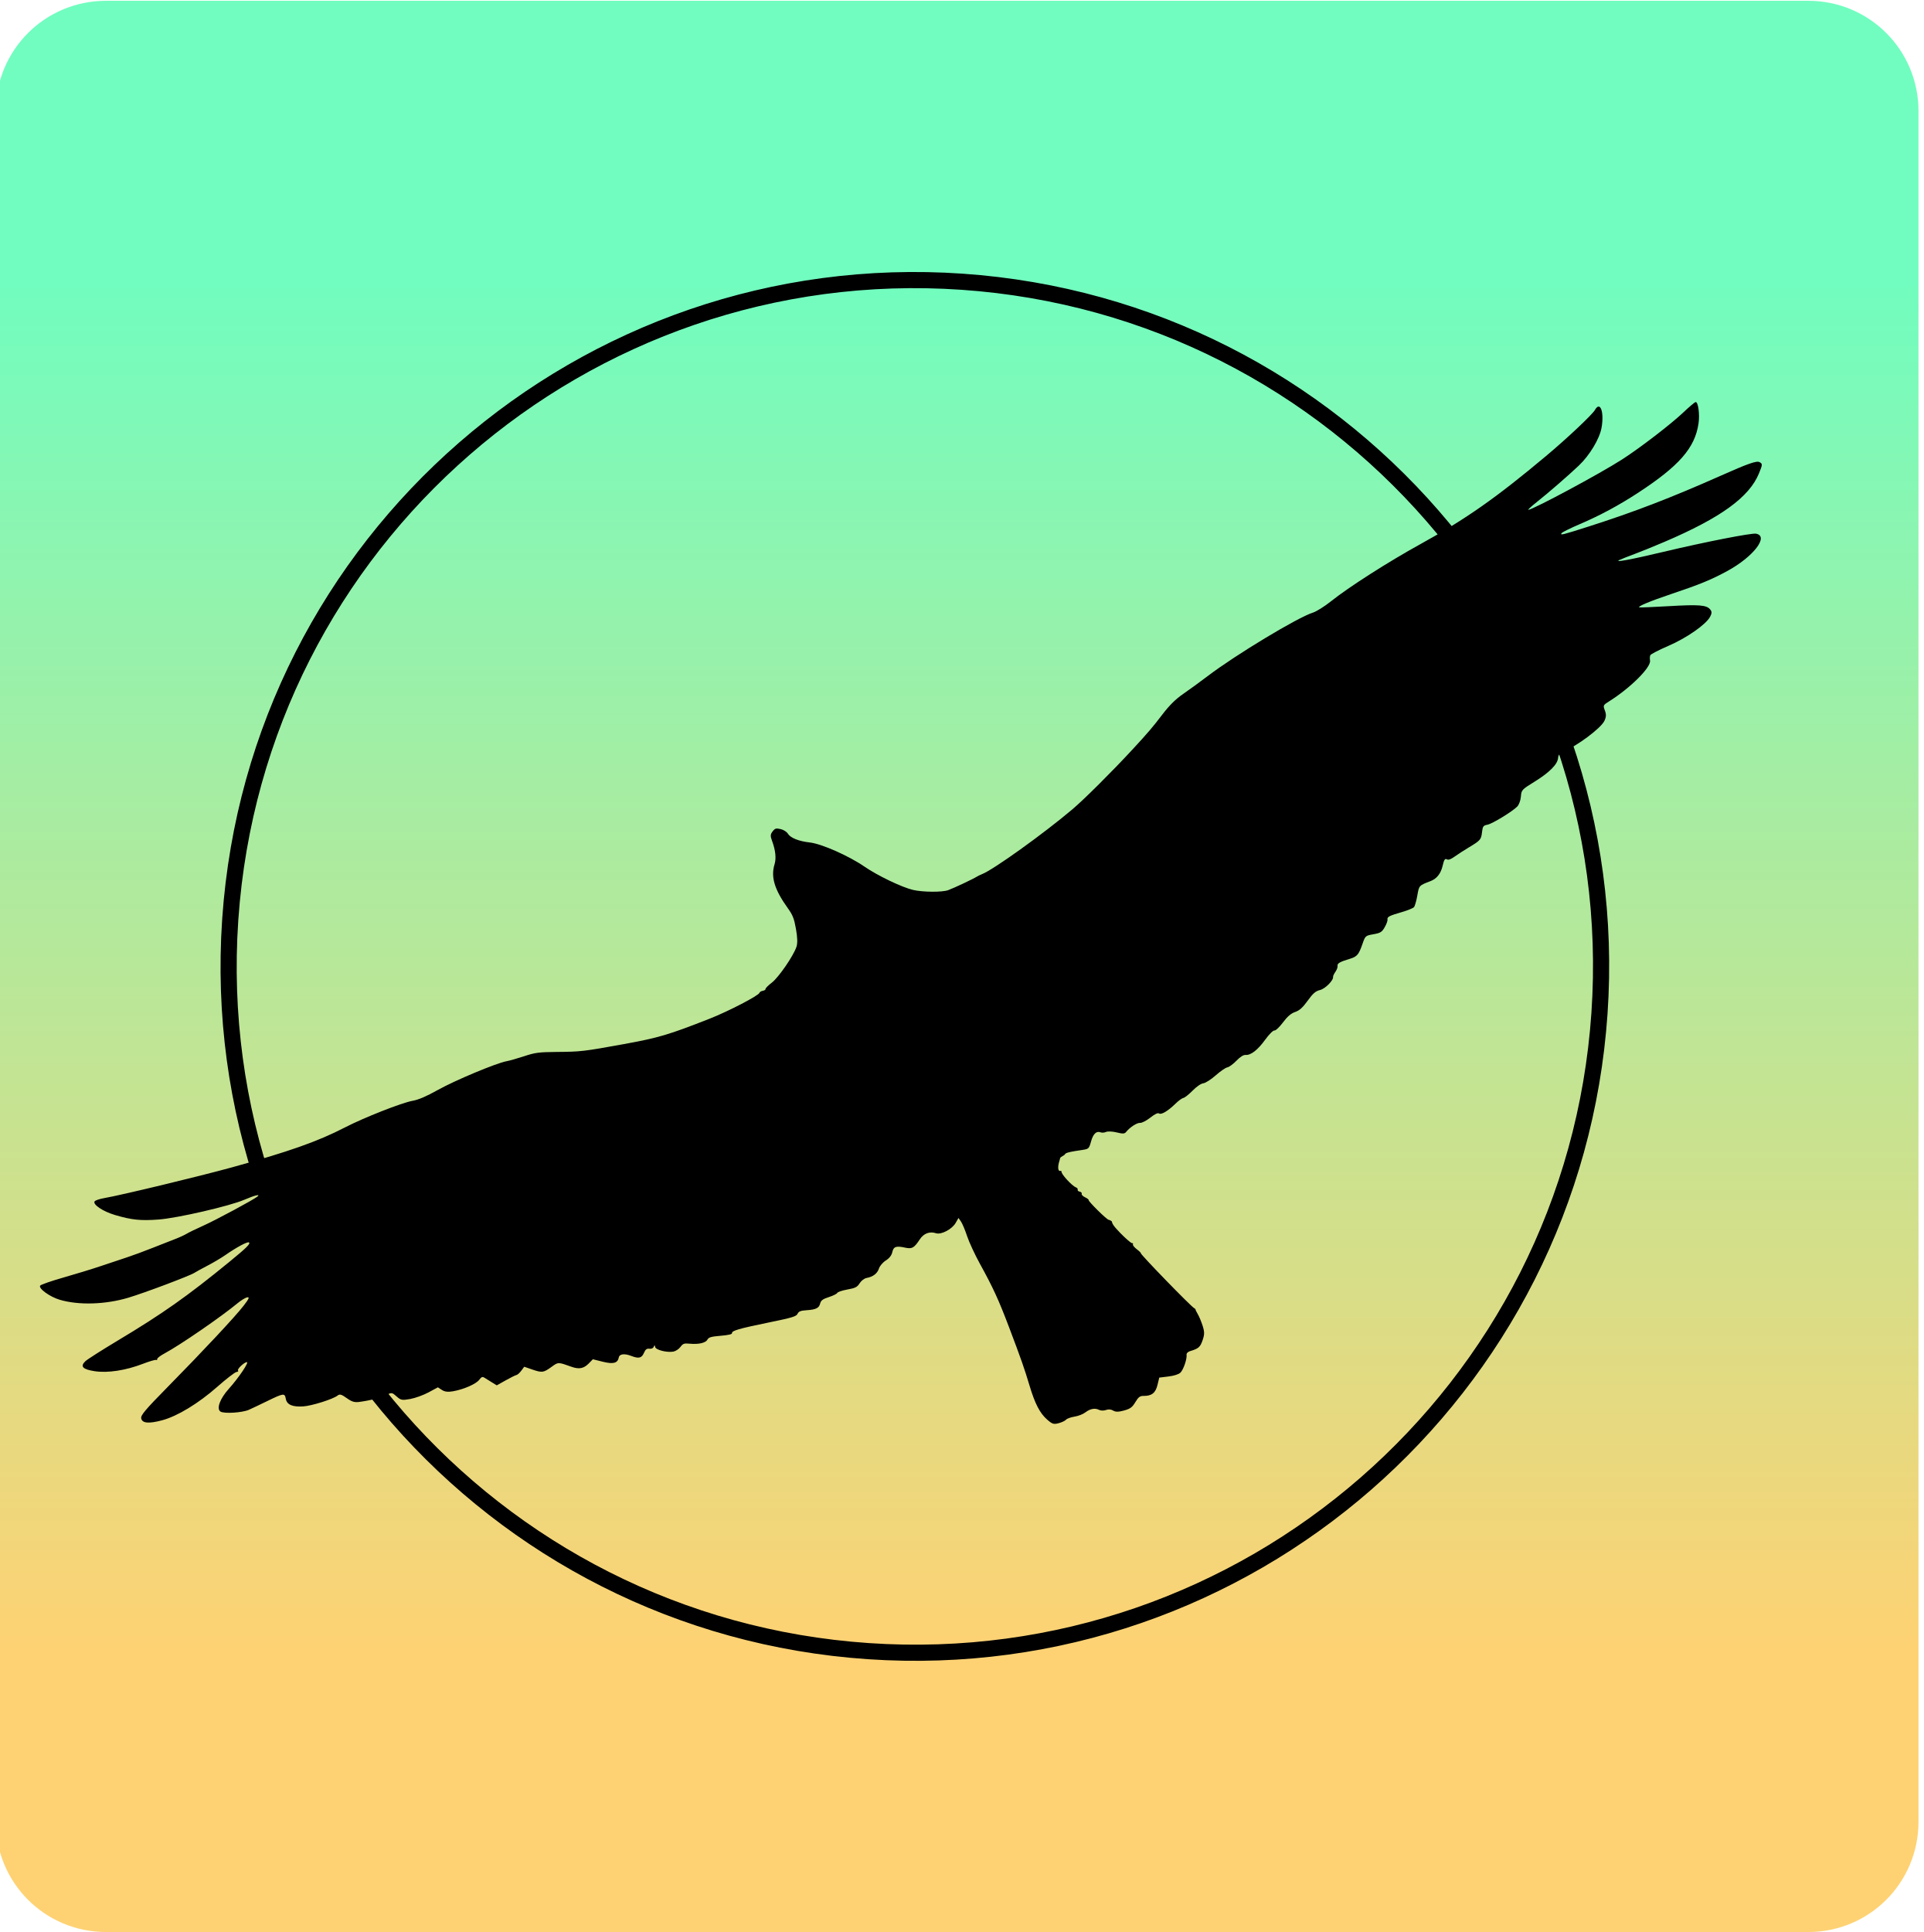
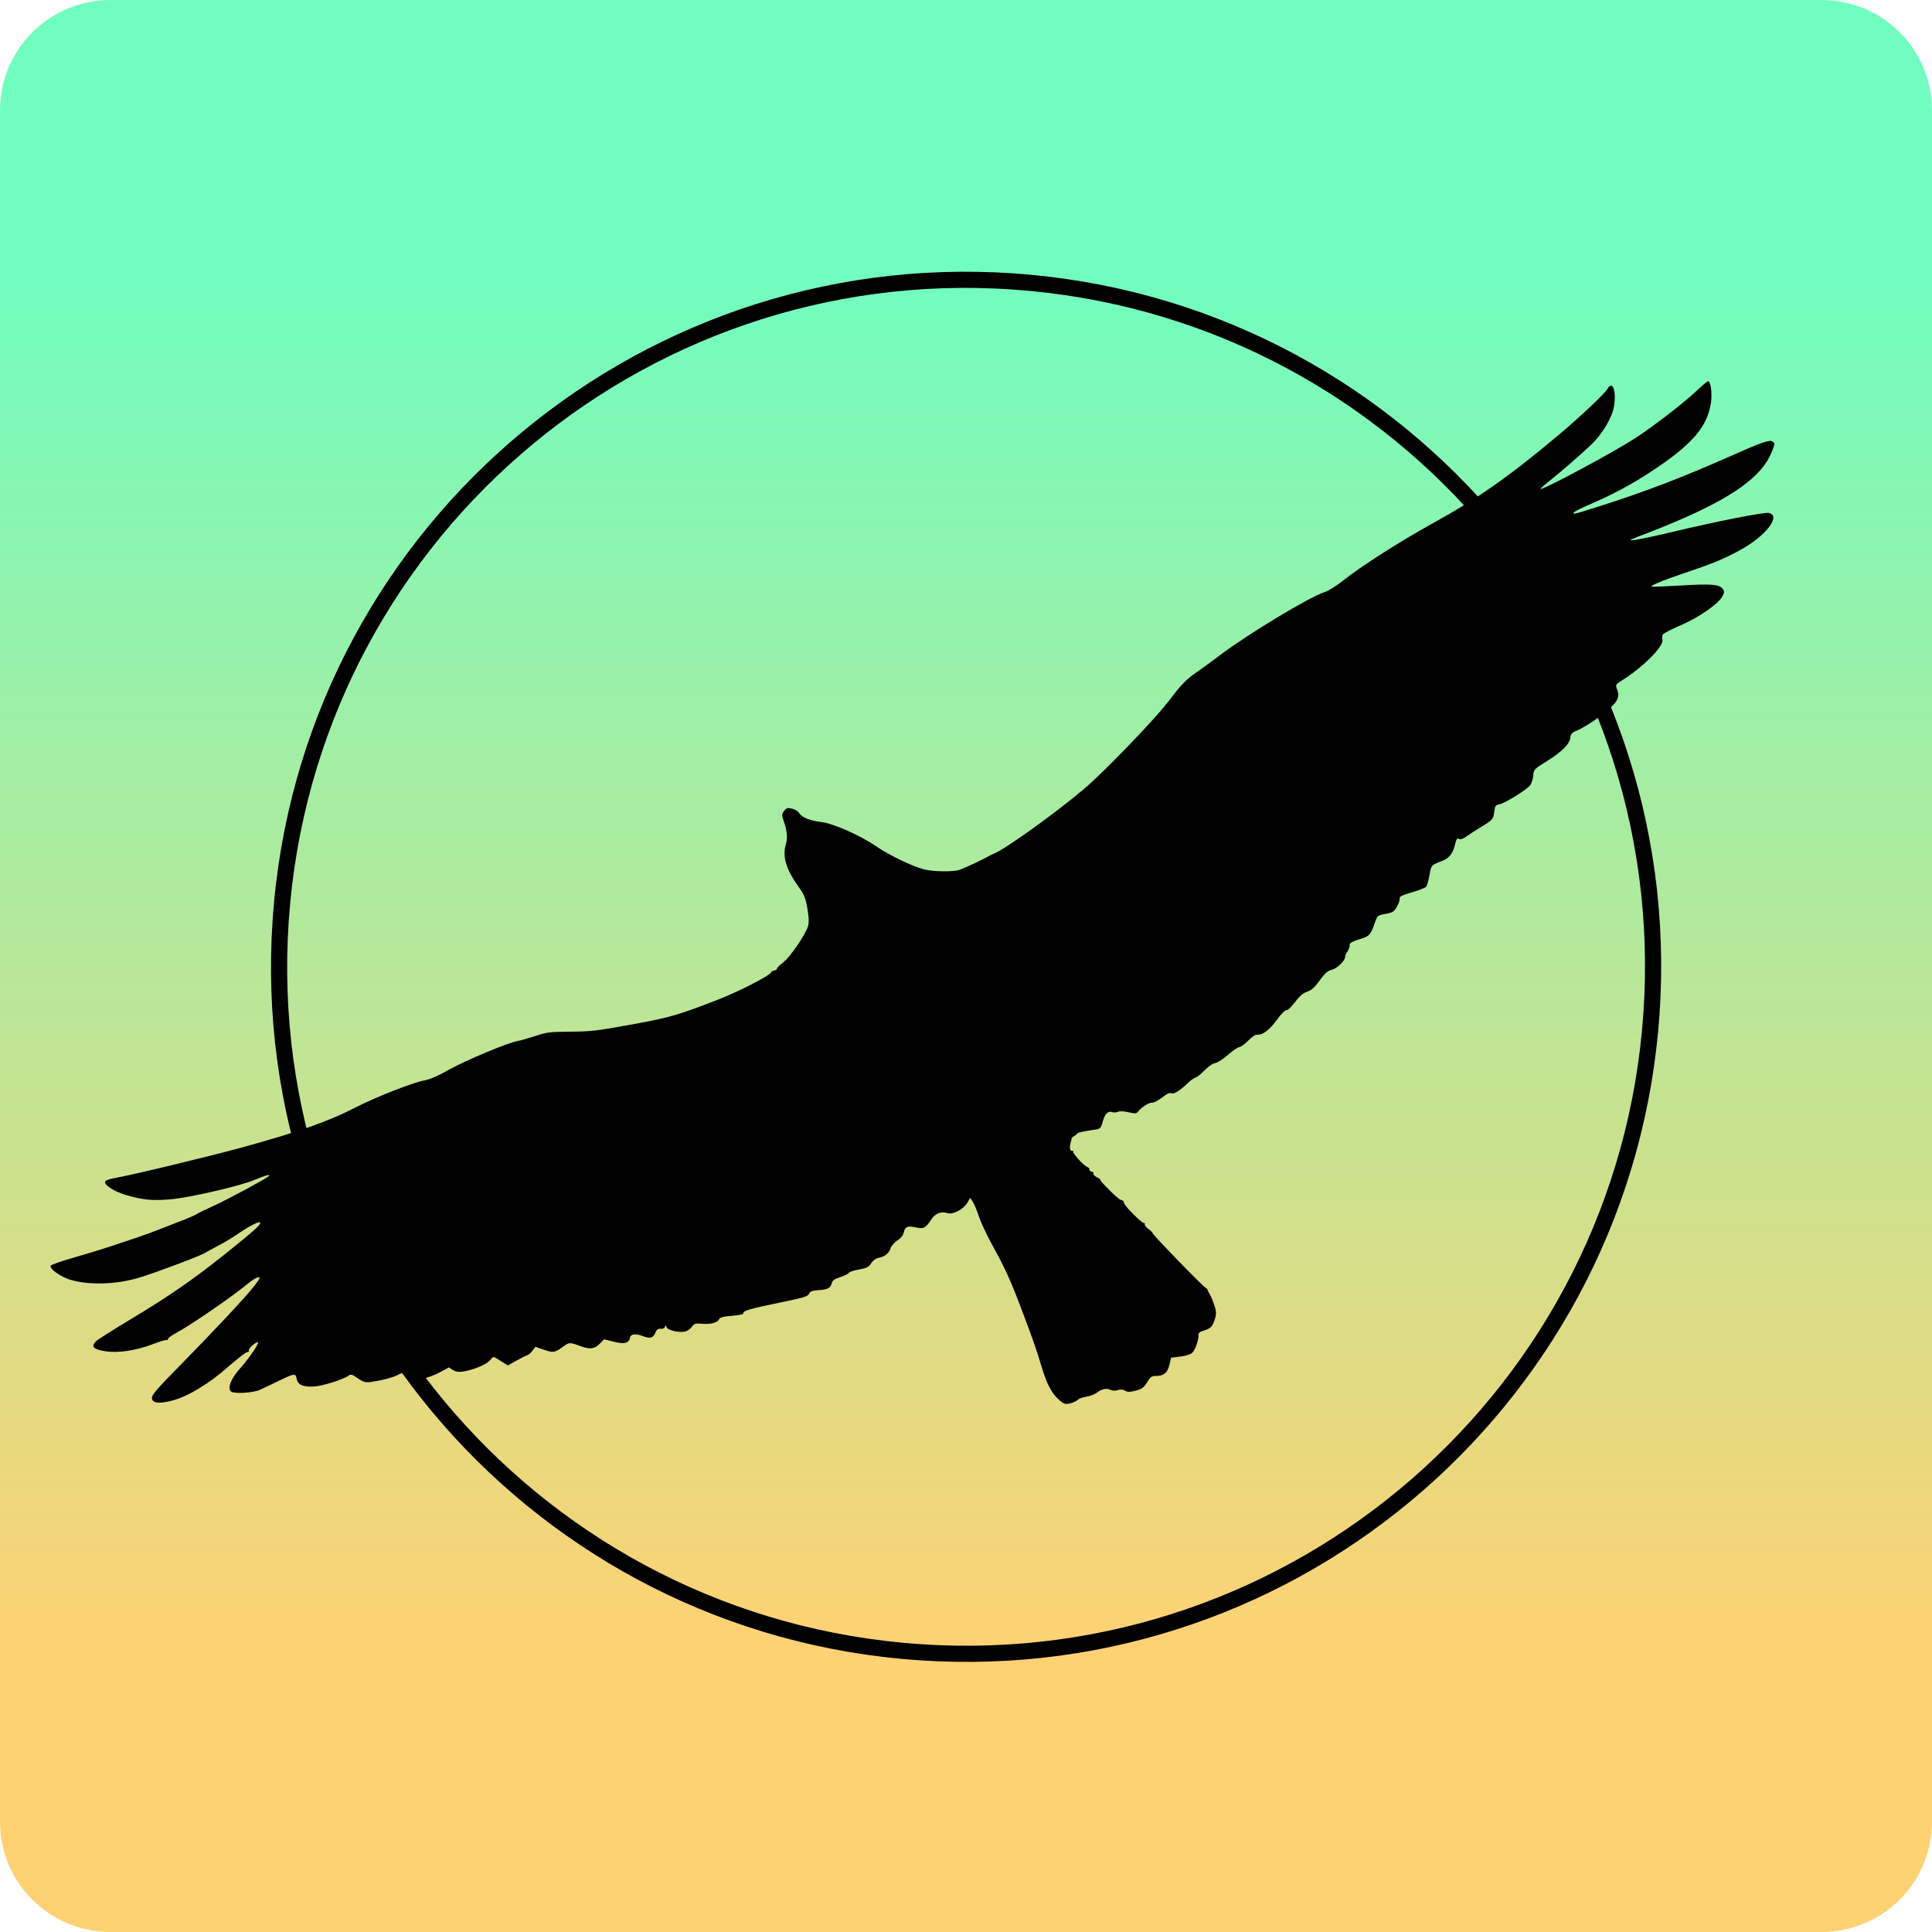
- <svg xmlns="http://www.w3.org/2000/svg" xmlns:xlink="http://www.w3.org/1999/xlink" width="1191.138" zoomAndPan="magnify" viewBox="0 0 884.659 899.573" height="1196.353" preserveAspectRatio="xMidYMid" version="1.2" id="svg287" xml:space="preserve">
+ <svg xmlns="http://www.w3.org/2000/svg" xmlns:xlink="http://www.w3.org/1999/xlink" width="1200" zoomAndPan="magnify" viewBox="0 0 1200 1200" height="1200" preserveAspectRatio="xMidYMid" version="1.2" id="svg287" xml:space="preserve">
  <defs id="defs259">
-     <linearGradient xlink:href="#linearGradient289" id="linearGradient290" x1="465.614" y1="134.989" x2="465.614" y2="788.232" gradientUnits="userSpaceOnUse" gradientTransform="matrix(4.318703,0,0,0.9751405,-26.91448,0.2881701)" />
+     <linearGradient xlink:href="#linearGradient289" id="linearGradient290" x1="465.614" y1="134.989" x2="465.614" y2="788.232" gradientUnits="userSpaceOnUse" gradientTransform="matrix(5.780654,0,0,1.302491,-19.28956,-0.6429936)" />
    <linearGradient id="linearGradient289">
      <stop style="stop-color:#71fdbf;stop-opacity:1;" offset="0" id="stop289" />
      <stop style="stop-color:#fed273;stop-opacity:1;" offset="1" id="stop290" />
    </linearGradient>
-     <linearGradient xlink:href="#linearGradient289" id="linearGradient260" gradientUnits="userSpaceOnUse" gradientTransform="matrix(0.9830893,0,0,0.9760122,-38.89277,-0.1138385)" x1="465.614" y1="134.989" x2="465.614" y2="788.232" />
-     <linearGradient xlink:href="#linearGradient289" id="linearGradient4" gradientUnits="userSpaceOnUse" gradientTransform="matrix(0.9706158,0,0,0.9760186,-10.69895,-0.1168316)" x1="465.614" y1="134.989" x2="465.614" y2="788.232" />
+     <linearGradient xlink:href="#linearGradient289" id="linearGradient260" gradientUnits="userSpaceOnUse" gradientTransform="matrix(1.306771,0,0,1.306384,-10.32922,-2.535096)" x1="465.614" y1="134.989" x2="465.614" y2="788.232" />
+     <linearGradient xlink:href="#linearGradient289" id="linearGradient4" gradientUnits="userSpaceOnUse" gradientTransform="matrix(1.300842,0,0,1.302481,-4.340758,-0.6429893)" x1="465.614" y1="134.989" x2="465.614" y2="788.232" />
  </defs>
-   <g id="editable-text" transform="matrix(3.623262,0,0,3.623262,-2638.923,-440.255)">
-     <text xml:space="preserve" style="font-style:normal;font-variant:normal;font-weight:bold;font-stretch:normal;font-size:81.516px;line-height:17.605px;font-family:Poppins;-inkscape-font-specification:'Poppins, Bold';font-variant-ligatures:normal;font-variant-caps:normal;font-variant-numeric:normal;font-variant-east-asian:normal;text-align:start;letter-spacing:-1.546px;writing-mode:lr-tb;direction:ltr;text-anchor:start;opacity:1;vector-effect:none;fill:#000000;fill-opacity:1;stroke:none;stroke-width:6.602;stroke-linecap:round;stroke-linejoin:miter;stroke-miterlimit:4;stroke-dasharray:none;stroke-dashoffset:0;stroke-opacity:1;-inkscape-stroke:none" x="1002.473" y="230.456" id="text11" transform="translate(-24.59364)">
-       <tspan id="tspan11" style="font-style:normal;font-variant:normal;font-weight:bold;font-stretch:normal;font-size:81.516px;font-family:Poppins;-inkscape-font-specification:'Poppins, Bold';font-variant-ligatures:normal;font-variant-caps:normal;font-variant-numeric:normal;font-variant-east-asian:normal;letter-spacing:-1.546px;fill:#000000;fill-opacity:1;stroke:none;stroke-width:6.602" x="1002.473" y="230.456">Pandion</tspan>
-     </text>
-     <text xml:space="preserve" style="font-style:normal;font-variant:normal;font-weight:bold;font-stretch:normal;font-size:81.516px;line-height:17.605px;font-family:Poppins;-inkscape-font-specification:'Poppins, Bold';font-variant-ligatures:normal;font-variant-caps:normal;font-variant-numeric:normal;font-variant-east-asian:normal;text-align:start;letter-spacing:-1.725px;writing-mode:lr-tb;direction:ltr;text-anchor:start;opacity:1;vector-effect:none;fill:#000000;fill-opacity:1;stroke:none;stroke-width:6.602;stroke-linecap:round;stroke-linejoin:miter;stroke-miterlimit:4;stroke-dasharray:none;stroke-dashoffset:0;stroke-opacity:1;-inkscape-stroke:none" x="1002.52" y="304.66" id="text12" transform="translate(-24.59364)">
-       <tspan id="tspan12" style="font-style:normal;font-variant:normal;font-weight:bold;font-stretch:normal;font-size:81.516px;font-family:Poppins;-inkscape-font-specification:'Poppins, Bold';font-variant-ligatures:normal;font-variant-caps:normal;font-variant-numeric:normal;font-variant-east-asian:normal;letter-spacing:-1.725px;fill:#000000;fill-opacity:1;stroke:none;stroke-width:6.602" x="1002.52" y="304.66">Labs</tspan>
-     </text>
-   </g>
-   <path id="background-gradient-small" style="display:inline;opacity:1;vector-effect:none;fill:url(#linearGradient4);stroke-width:0.73;stop-color:#000000;stop-opacity:1" d="m 43.908,0.365 h 792.637 c 28.458,0 51.368,22.91 51.368,51.368 V 848.221 c 0,28.458 -22.91,51.368 -51.368,51.368 H 43.908 c -28.458,0 -51.368,-22.91 -51.368,-51.368 V 51.733 c 0,-28.458 22.91,-51.368 51.368,-51.368 z" />
-   <path id="background-logo-circle" style="display:inline;fill:url(#linearGradient260);stroke-width:0.735" d="M 739.946,450.423 A 321.098,318.787 0 0 1 418.847,769.21 321.098,318.787 0 0 1 97.749,450.423 321.098,318.787 0 0 1 418.847,131.637 321.098,318.787 0 0 1 739.946,450.423 Z" />
-   <path style="fill:#000000;stroke-width:0.742" d="m 813.639,220.385 c -4.527,11.102 -17.716,20.661 -44.048,31.924 -4.851,2.075 -11.047,4.591 -13.769,5.591 -2.722,1 -5.888,2.25 -7.037,2.777 -3.103,1.425 4.799,-0.022 20.43,-3.742 19.289,-4.59 40.935,-8.834 43.044,-8.44 6.183,1.157 -1.226,10.768 -13.4,17.383 -7.484,4.066 -12.738,6.223 -26.104,10.716 -9.79,3.291 -15.618,5.711 -14.92,6.196 0.195,0.136 6.373,-0.11 13.728,-0.545 14.153,-0.838 17.702,-0.553 19.371,1.555 0.809,1.022 0.794,1.752 -0.067,3.372 -1.929,3.629 -10.933,9.899 -19.541,13.607 -4.357,1.877 -8.098,3.818 -8.314,4.314 -0.215,0.496 -0.268,1.613 -0.118,2.483 0.541,3.13 -9.21,12.828 -19.136,19.033 -2.71,1.694 -2.786,1.861 -1.899,4.192 0.701,1.843 0.65,3.008 -0.213,4.838 -1.634,3.464 -12.799,11.777 -19.51,14.525 -1.286,0.527 -1.963,1.417 -2.049,2.697 -0.2,2.941 -3.929,6.736 -10.813,11.003 -6.148,3.81 -6.271,3.944 -6.518,7.052 -0.138,1.742 -0.898,3.818 -1.688,4.614 -2.421,2.437 -11.691,8.075 -13.942,8.481 -1.836,0.331 -2.171,0.789 -2.464,3.368 -0.403,3.552 -0.722,3.929 -5.998,7.098 -2.245,1.348 -5.271,3.301 -6.725,4.34 -1.908,1.363 -2.943,1.72 -3.716,1.283 -0.82,-0.464 -1.266,0.234 -1.898,2.969 -0.851,3.687 -2.724,6.073 -5.641,7.189 -5.394,2.063 -5.346,2.01 -6.159,6.704 -0.432,2.495 -1.134,4.936 -1.559,5.423 -0.425,0.487 -3.005,1.531 -5.733,2.321 -5.857,1.695 -6.82,2.205 -6.589,3.487 0.095,0.528 -0.496,2.124 -1.313,3.546 -1.305,2.272 -1.943,2.668 -5.253,3.265 -3.746,0.675 -3.775,0.701 -5.122,4.584 -1.706,4.92 -2.506,5.853 -5.89,6.865 -4.571,1.367 -5.887,2.119 -5.683,3.249 0.107,0.594 -0.344,1.856 -1.003,2.803 -0.658,0.947 -1.149,1.989 -1.09,2.316 0.287,1.593 -3.636,5.556 -6.092,6.153 -2.053,0.5 -3.289,1.572 -5.728,4.968 -2.288,3.186 -3.832,4.576 -5.842,5.257 -1.926,0.653 -3.6,2.09 -5.676,4.874 -1.62,2.172 -3.415,3.859 -3.989,3.75 -0.575,-0.109 -2.485,1.794 -4.245,4.229 -3.482,4.819 -6.71,7.337 -9.159,7.147 -1.01,-0.079 -2.521,0.874 -4.269,2.692 -1.488,1.547 -3.395,2.938 -4.238,3.091 -0.843,0.153 -3.287,1.835 -5.432,3.738 -2.145,1.903 -4.732,3.556 -5.75,3.673 -1.078,0.124 -3.159,1.549 -4.983,3.412 -1.722,1.759 -3.655,3.293 -4.294,3.408 -0.639,0.115 -2.255,1.279 -3.59,2.587 -3.552,3.478 -6.701,5.371 -7.736,4.651 -0.576,-0.4 -1.937,0.246 -4.095,1.944 -1.778,1.399 -3.888,2.492 -4.689,2.43 -1.469,-0.114 -4.773,1.997 -6.5,4.154 -0.781,0.975 -1.507,1.023 -4.45,0.295 -1.934,-0.479 -4.155,-0.583 -4.934,-0.231 -0.779,0.352 -1.911,0.445 -2.514,0.207 -1.982,-0.781 -3.483,0.625 -4.491,4.208 -0.978,3.477 -1.042,3.535 -4.484,4.035 -9.232,1.342 -6.839,1.643 -8.175,2.429 -2.265,1.333 -1.556,1.046 -2.006,2.364 -0.985,2.886 -0.854,5.41 0.541,4.875 0.077,-0.029 0.413,0.21 0.383,0.257 -0.56,0.873 4.787,6.71 6.692,7.44 0.597,0.229 0.965,0.72 0.818,1.092 -0.147,0.372 0.28,0.78 0.949,0.908 0.669,0.127 1.081,0.574 0.916,0.993 -0.165,0.419 0.538,1.149 1.563,1.622 1.025,0.473 1.778,1.066 1.674,1.317 -0.223,0.537 8.72,9.421 9.41,9.195 0.145,-0.047 1.368,0.615 1.354,0.669 0.188,1.012 0.634,2.058 4.085,5.571 2.548,2.594 4.952,4.659 5.342,4.589 0.39,-0.07 0.583,0.191 0.429,0.581 -0.154,0.39 0.653,1.411 1.792,2.268 1.139,0.857 1.984,1.685 1.878,1.838 -0.315,0.453 23.428,24.896 24.861,25.595 0.38,0.185 0.662,0.473 0.628,0.64 -0.034,0.167 0.436,1.133 1.046,2.147 0.61,1.014 1.617,3.428 2.238,5.366 0.935,2.919 0.932,4.092 -0.021,6.838 -1.105,3.185 -1.879,3.854 -5.814,5.027 -1.003,0.299 -1.717,1.016 -1.627,1.634 0.287,1.954 -1.496,7.134 -2.895,8.412 -0.845,0.771 -2.962,1.437 -5.589,1.758 l -4.23,0.517 -0.841,3.459 c -0.901,3.709 -2.696,5.109 -6.498,5.068 -1.645,-0.017 -2.387,0.549 -3.797,2.901 -1.454,2.425 -2.355,3.089 -5.286,3.895 -2.596,0.714 -3.937,0.72 -5.057,0.022 -0.918,-0.572 -2.235,-0.677 -3.31,-0.263 -0.982,0.378 -2.44,0.354 -3.239,-0.053 -1.915,-0.975 -4.152,-0.555 -6.442,1.21 -1.024,0.789 -3.278,1.661 -5.01,1.937 -1.731,0.276 -3.499,0.915 -3.928,1.421 -0.429,0.506 -1.973,1.24 -3.43,1.632 -2.334,0.628 -2.976,0.425 -5.397,-1.702 -3.378,-2.968 -5.674,-7.414 -8.197,-15.868 -2.337,-7.83 -3.894,-12.268 -9.466,-26.972 -4.889,-12.901 -7.446,-18.478 -13.563,-29.58 -2.389,-4.336 -5.1,-10.178 -6.025,-12.983 -0.925,-2.805 -2.205,-5.855 -2.844,-6.778 l -1.163,-1.679 -1.347,2.344 c -1.673,2.912 -6.704,5.551 -9.103,4.774 -3.007,-0.974 -5.732,0.056 -7.583,2.864 -2.641,4.008 -3.613,4.549 -6.875,3.828 -4.141,-0.915 -5.359,-0.479 -5.926,2.126 -0.323,1.481 -1.388,2.851 -2.999,3.858 -1.374,0.859 -2.814,2.537 -3.201,3.729 -0.757,2.335 -2.767,3.877 -5.756,4.415 -1.064,0.192 -2.467,1.26 -3.239,2.467 -1.161,1.814 -2.009,2.245 -5.735,2.916 -2.405,0.433 -4.512,1.142 -4.683,1.575 -0.171,0.433 -1.928,1.306 -3.905,1.939 -2.787,0.893 -3.697,1.555 -4.052,2.948 -0.561,2.202 -1.945,2.89 -6.403,3.184 -2.71,0.179 -3.589,0.532 -4.139,1.66 -0.604,1.24 -2.406,1.783 -13.375,4.034 -14.001,2.873 -17.352,3.846 -17.148,4.977 0.09,0.502 -1.699,0.915 -5.279,1.219 -4.482,0.381 -5.547,0.692 -6.175,1.801 -0.877,1.551 -4.057,2.273 -8.281,1.881 -2.596,-0.241 -3.117,-0.055 -4.295,1.531 -0.737,0.993 -2.216,1.963 -3.286,2.156 -3.003,0.541 -8.207,-0.773 -8.465,-2.136 -0.18,-0.949 -0.32,-0.968 -0.676,-0.093 -0.277,0.68 -1.063,1.024 -2.046,0.896 -1.188,-0.154 -1.823,0.325 -2.481,1.873 -1.064,2.503 -2.409,2.839 -5.925,1.478 -3.165,-1.225 -5.498,-0.946 -5.811,0.693 -0.51,2.674 -2.544,3.228 -7.41,2.019 l -4.671,-1.161 -1.886,1.93 c -2.36,2.414 -4.552,2.83 -8.141,1.544 -6.182,-2.216 -6.073,-2.216 -9.203,0.06 -3.734,2.716 -4.413,2.81 -8.967,1.243 l -3.765,-1.295 -1.368,1.843 c -0.752,1.013 -1.756,1.913 -2.231,1.998 -0.474,0.085 -2.735,1.206 -5.024,2.49 l -4.162,2.334 -2.229,-1.372 c -1.226,-0.755 -2.773,-1.717 -3.439,-2.138 -1.003,-0.635 -1.43,-0.476 -2.504,0.934 -1.476,1.938 -7.14,4.424 -12.125,5.321 -2.414,0.435 -3.922,0.261 -5.259,-0.607 l -1.874,-1.217 -4.316,2.332 c -2.374,1.282 -6.209,2.672 -8.523,3.089 -3.843,0.692 -4.397,0.588 -6.4,-1.199 -2.046,-1.825 -2.349,-1.875 -4.522,-0.74 -2.419,1.264 -7.378,2.556 -12.611,3.285 -2.44,0.34 -3.638,-0.004 -6.066,-1.743 -2.456,-1.759 -3.257,-1.985 -4.259,-1.197 -2.147,1.687 -12.081,4.817 -16.05,5.057 -5.073,0.306 -7.582,-0.807 -8.082,-3.588 -0.485,-2.691 -0.99,-2.624 -8.762,1.167 -3.276,1.597 -7.055,3.393 -8.398,3.991 -3.115,1.385 -11.689,1.911 -13.27,0.813 -1.929,-1.34 -0.216,-5.989 3.892,-10.558 4.667,-5.191 9.715,-12.71 8.366,-12.461 -1.486,0.274 -4.743,3.488 -4.035,3.98 0.32,0.222 -0.041,0.516 -0.801,0.653 -0.76,0.137 -4.772,3.24 -8.915,6.896 -8.729,7.703 -18.57,13.675 -25.645,15.563 -6.283,1.677 -9.339,1.385 -9.756,-0.93 -0.256,-1.419 1.929,-4.009 12.112,-14.356 16.754,-17.023 31.765,-33.079 35.601,-38.078 2.496,-3.254 2.847,-4.065 1.678,-3.881 -0.813,0.127 -2.801,1.328 -4.419,2.668 -7.738,6.409 -26.85,19.552 -34.026,23.4 -1.985,1.064 -3.551,2.256 -3.48,2.649 0.071,0.393 -0.188,0.589 -0.575,0.437 -0.387,-0.152 -3.153,0.665 -6.146,1.816 -7.991,3.073 -16.317,4.346 -22.405,3.425 -5.618,-0.85 -6.897,-2.23 -4.324,-4.666 0.885,-0.838 7.579,-5.105 14.874,-9.482 21.253,-12.75 32.5,-20.678 52.25,-36.833 8,-6.544 9.871,-8.401 9.04,-8.978 -0.692,-0.48 -5.742,2.229 -11.085,5.946 -1.846,1.285 -5.528,3.465 -8.181,4.845 -2.653,1.38 -5.431,2.904 -6.174,3.386 -2.122,1.378 -23.193,9.307 -30.706,11.555 -10.719,3.207 -23.244,3.575 -32.047,0.94 -4.585,-1.372 -9.938,-5.261 -9.033,-6.562 0.327,-0.47 5.216,-2.169 10.864,-3.775 5.649,-1.606 13.47,-4.003 17.382,-5.327 3.911,-1.324 9.354,-3.139 12.095,-4.034 2.741,-0.895 8.147,-2.889 12.015,-4.433 3.868,-1.543 8.615,-3.408 10.551,-4.143 1.935,-0.735 4.285,-1.812 5.222,-2.392 0.937,-0.58 4.371,-2.25 7.632,-3.71 5.909,-2.646 23.556,-12.127 25.427,-13.661 1.567,-1.285 -1.278,-0.589 -6.136,1.5 -6.851,2.946 -31.118,8.54 -39.914,9.2 -8.374,0.628 -12.517,0.198 -20.323,-2.11 -5.612,-1.659 -10.457,-4.916 -9.456,-6.356 0.32,-0.46 2.337,-1.139 4.482,-1.509 7.796,-1.343 44.067,-10.075 59.478,-14.319 26.454,-7.285 39.977,-12.06 52.542,-18.553 8.897,-4.597 26.443,-11.507 31.56,-12.429 2.801,-0.504 6.422,-2.059 11.794,-5.065 7.891,-4.415 27.243,-12.513 31.912,-13.353 1.415,-0.255 5.15,-1.316 8.3,-2.359 4.998,-1.654 6.878,-1.905 14.759,-1.97 11.608,-0.097 12.701,-0.222 31.383,-3.611 16.378,-2.971 20.992,-4.333 40.078,-11.829 8.846,-3.474 23.077,-10.862 23.321,-12.107 0.072,-0.367 0.761,-0.782 1.53,-0.92 0.77,-0.139 1.349,-0.529 1.288,-0.867 -0.061,-0.338 1.26,-1.664 2.936,-2.946 3.179,-2.432 10.093,-12.491 11.474,-16.692 0.548,-1.666 0.474,-4.272 -0.234,-8.274 -0.861,-4.866 -1.49,-6.476 -3.763,-9.643 -6.264,-8.727 -8.035,-14.591 -6.2,-20.54 0.838,-2.716 0.432,-6.527 -1.145,-10.768 -0.877,-2.359 -0.842,-3.101 0.215,-4.471 1.116,-1.446 1.557,-1.579 3.707,-1.111 1.342,0.292 2.871,1.248 3.398,2.124 1.194,1.985 5.078,3.552 10.188,4.111 5.469,0.598 18.204,6.22 25.513,11.263 6.053,4.176 17.454,9.644 22.602,10.839 4.556,1.058 13.562,1.123 16.335,0.118 2.637,-0.955 11.45,-5.102 13.344,-6.279 0.559,-0.348 1.628,-0.868 2.376,-1.156 5.266,-2.03 28.699,-18.831 42.191,-30.249 5.485,-4.642 18.38,-17.481 27.958,-27.838 7.083,-7.659 9.395,-10.362 13.734,-16.058 3.425,-4.495 6.319,-7.368 9.911,-9.836 2.791,-1.918 7.908,-5.642 11.372,-8.276 13.016,-9.898 41.944,-27.342 49.001,-29.549 1.622,-0.507 5.366,-2.849 8.319,-5.204 8.424,-6.718 26.732,-18.419 41.871,-26.761 21.057,-11.604 35.158,-21.497 58.353,-40.938 9.92,-8.315 21.558,-19.277 22.804,-21.481 2.449,-4.329 4.382,1.009 3.039,8.391 -0.929,5.104 -5.515,12.727 -10.53,17.5 -4.824,4.592 -14.327,12.833 -19.729,17.109 -2.54,2.011 -4.255,3.599 -3.812,3.53 2.818,-0.438 33.237,-16.777 43.572,-23.405 8.313,-5.331 22.87,-16.501 28.583,-21.933 2.712,-2.579 5.288,-4.753 5.725,-4.832 1.202,-0.216 2.005,5.653 1.366,9.98 -1.684,11.399 -9.006,19.764 -28.343,32.384 -8.801,5.743 -17.681,10.509 -26.992,14.487 -4.322,1.846 -8.114,3.72 -8.428,4.163 -0.799,1.129 0.176,0.89 12.693,-3.108 21.097,-6.738 38.377,-13.382 61.233,-23.543 12.939,-5.752 16.917,-7.148 18.255,-6.406 1.441,0.801 1.428,1.082 -0.253,5.203 z" id="pandion-bird" />
-   <path id="circle261-2" style="display:inline;fill:none;stroke:#000000;stroke-width:7.519;stroke-linecap:round" d="M 101.752,427.762 A 319.558,319.558 0 0 1 442.579,131.181 319.558,319.558 0 0 1 739.347,471.846 319.558,319.558 0 0 1 398.845,768.8 319.558,319.558 0 0 1 101.704,428.462" />
+   <path id="background-gradient-small" style="display:inline;opacity:1;vector-effect:none;fill:url(#linearGradient4);stroke-width:0.976;stop-color:#000000;stop-opacity:1" d="M 68.845,0 H 1131.155 C 1169.295,0 1200,30.573 1200,68.55 V 1131.45 c 0,37.977 -30.705,68.55 -68.845,68.55 H 68.845 C 30.705,1200 5.29e-5,1169.427 5.29e-5,1131.45 V 68.55 C 5.29e-5,30.573 30.705,0 68.845,0 Z" />
+   <path id="background-logo-circle" style="display:inline;fill:url(#linearGradient260);stroke-width:0.98" d="M 1024.942,600.505 A 426.82,426.693 0 0 1 598.122,1027.198 426.82,426.693 0 0 1 171.302,600.505 426.82,426.693 0 0 1 598.122,173.812 426.82,426.693 0 0 1 1024.942,600.505 Z" />
+   <path style="fill:#000000;stroke-width:0.99" d="m 1100.337,281.052 c -6.045,14.824 -23.655,27.588 -58.816,42.627 -6.478,2.771 -14.751,6.13 -18.386,7.466 -3.634,1.335 -7.862,3.004 -9.396,3.709 -4.143,1.903 6.408,-0.03 27.28,-4.996 25.756,-6.129 54.66,-11.796 57.475,-11.269 8.255,1.545 -1.638,14.379 -17.893,23.211 -9.992,5.429 -17.009,8.31 -34.855,14.309 -13.073,4.395 -20.854,7.626 -19.922,8.273 0.261,0.181 8.509,-0.147 18.33,-0.728 18.898,-1.119 23.637,-0.738 25.866,2.077 1.08,1.364 1.061,2.34 -0.089,4.503 -2.576,4.846 -14.598,13.218 -26.093,18.169 -5.818,2.506 -10.814,5.099 -11.101,5.761 -0.287,0.662 -0.358,2.154 -0.158,3.316 0.722,4.18 -12.297,17.129 -25.551,25.414 -3.619,2.262 -3.72,2.485 -2.535,5.597 0.936,2.461 0.868,4.017 -0.284,6.46 -2.182,4.626 -17.091,15.725 -26.051,19.394 -1.717,0.703 -2.621,1.892 -2.737,3.602 -0.267,3.928 -5.246,8.994 -14.439,14.692 -8.209,5.088 -8.374,5.267 -8.703,9.416 -0.184,2.326 -1.199,5.098 -2.254,6.161 -3.232,3.254 -15.61,10.783 -18.617,11.324 -2.452,0.442 -2.899,1.053 -3.29,4.497 -0.538,4.743 -0.964,5.246 -8.009,9.478 -2.997,1.8 -7.038,4.408 -8.98,5.795 -2.548,1.82 -3.93,2.297 -4.963,1.714 -1.095,-0.619 -1.69,0.312 -2.534,3.965 -1.137,4.923 -3.637,8.11 -7.532,9.599 -7.202,2.754 -7.138,2.684 -8.224,8.952 -0.577,3.332 -1.514,6.59 -2.082,7.241 -0.568,0.65 -4.013,2.045 -7.656,3.099 -7.821,2.263 -9.107,2.944 -8.799,4.656 0.127,0.705 -0.662,2.836 -1.753,4.735 -1.743,3.034 -2.594,3.563 -7.015,4.36 -5.002,0.902 -5.041,0.936 -6.839,6.121 -2.278,6.57 -3.346,7.816 -7.864,9.167 -6.103,1.826 -7.86,2.83 -7.589,4.338 0.143,0.794 -0.46,2.478 -1.339,3.743 -0.879,1.265 -1.534,2.656 -1.456,3.092 0.383,2.127 -4.855,7.418 -8.134,8.216 -2.741,0.667 -4.392,2.099 -7.649,6.634 -3.055,4.255 -5.117,6.11 -7.801,7.019 -2.572,0.872 -4.807,2.791 -7.58,6.509 -2.163,2.9 -4.56,5.153 -5.327,5.007 -0.767,-0.146 -3.318,2.395 -5.668,5.647 -4.65,6.434 -8.96,9.797 -12.229,9.543 -1.349,-0.105 -3.366,1.167 -5.701,3.594 -1.987,2.066 -4.534,3.924 -5.659,4.128 -1.126,0.204 -4.39,2.45 -7.253,4.991 -2.864,2.541 -6.319,4.748 -7.678,4.904 -1.439,0.165 -4.218,2.068 -6.653,4.556 -2.3,2.349 -4.88,4.397 -5.733,4.551 -0.853,0.154 -3.011,1.708 -4.794,3.454 -4.743,4.644 -8.947,7.172 -10.33,6.211 -0.769,-0.534 -2.586,0.328 -5.468,2.596 -2.374,1.868 -5.191,3.328 -6.261,3.245 -1.961,-0.152 -6.373,2.667 -8.68,5.546 -1.043,1.302 -2.012,1.366 -5.943,0.393 -2.583,-0.639 -5.548,-0.778 -6.588,-0.308 -1.041,0.47 -2.552,0.594 -3.357,0.277 -2.647,-1.043 -4.651,0.834 -5.997,5.619 -1.306,4.643 -1.391,4.72 -5.987,5.388 -12.328,1.792 -9.132,2.194 -10.916,3.244 -3.024,1.78 -2.078,1.396 -2.678,3.156 -1.315,3.854 -1.14,7.223 0.723,6.51 0.102,-0.039 0.551,0.28 0.511,0.343 -0.748,1.165 6.392,8.959 8.936,9.935 0.797,0.306 1.288,0.962 1.092,1.459 -0.196,0.497 0.374,1.042 1.267,1.212 0.893,0.17 1.443,0.766 1.222,1.326 -0.22,0.559 0.719,1.534 2.087,2.166 1.369,0.632 2.375,1.423 2.236,1.758 -0.297,0.717 11.644,12.579 12.565,12.278 0.194,-0.063 1.826,0.821 1.809,0.893 0.25,1.352 0.847,2.748 5.455,7.439 3.403,3.464 6.613,6.221 7.134,6.128 0.521,-0.094 0.779,0.256 0.573,0.776 -0.205,0.521 0.872,1.883 2.393,3.028 1.522,1.145 2.65,2.249 2.507,2.454 -0.42,0.604 31.282,33.243 33.196,34.176 0.507,0.247 0.884,0.632 0.838,0.855 -0.046,0.223 0.583,1.513 1.397,2.866 0.814,1.353 2.159,4.578 2.988,7.165 1.249,3.897 1.244,5.464 -0.029,9.131 -1.476,4.252 -2.509,5.146 -7.763,6.712 -1.34,0.399 -2.293,1.357 -2.172,2.182 0.383,2.609 -1.997,9.526 -3.866,11.232 -1.128,1.03 -3.955,1.919 -7.463,2.348 l -5.648,0.69 -1.123,4.619 c -1.204,4.952 -3.6,6.821 -8.677,6.767 -2.197,-0.023 -3.188,0.734 -5.071,3.874 -1.941,3.238 -3.144,4.124 -7.058,5.201 -3.466,0.953 -5.257,0.961 -6.753,0.029 -1.225,-0.764 -2.984,-0.903 -4.42,-0.351 -1.312,0.504 -3.258,0.472 -4.325,-0.071 -2.557,-1.302 -5.544,-0.741 -8.601,1.616 -1.367,1.054 -4.378,2.218 -6.689,2.586 -2.312,0.369 -4.672,1.222 -5.245,1.897 -0.573,0.675 -2.634,1.656 -4.579,2.179 -3.117,0.838 -3.973,0.568 -7.206,-2.273 -4.51,-3.963 -7.576,-9.899 -10.945,-21.188 -3.12,-10.455 -5.2,-16.381 -12.64,-36.015 -6.528,-17.227 -9.942,-24.674 -18.11,-39.497 -3.19,-5.789 -6.81,-13.59 -8.044,-17.335 -1.235,-3.745 -2.944,-7.818 -3.798,-9.051 l -1.553,-2.241 -1.798,3.129 c -2.234,3.889 -8.952,7.412 -12.155,6.375 -4.015,-1.3 -7.654,0.074 -10.125,3.824 -3.527,5.352 -4.824,6.074 -9.18,5.111 -5.53,-1.222 -7.155,-0.639 -7.913,2.839 -0.431,1.977 -1.854,3.807 -4.005,5.152 -1.835,1.147 -3.758,3.387 -4.274,4.979 -1.01,3.118 -3.695,5.177 -7.686,5.896 -1.42,0.256 -3.294,1.682 -4.325,3.294 -1.551,2.423 -2.683,2.998 -7.658,3.894 -3.211,0.578 -6.024,1.524 -6.252,2.103 -0.228,0.578 -2.574,1.743 -5.214,2.589 -3.721,1.192 -4.937,2.076 -5.411,3.936 -0.749,2.94 -2.597,3.859 -8.55,4.252 -3.618,0.239 -4.792,0.71 -5.527,2.217 -0.807,1.656 -3.213,2.381 -17.859,5.387 -18.695,3.836 -23.169,5.135 -22.897,6.645 0.121,0.67 -2.269,1.222 -7.05,1.628 -5.984,0.508 -7.407,0.923 -8.245,2.405 -1.171,2.071 -5.417,3.035 -11.058,2.511 -3.467,-0.322 -4.163,-0.074 -5.735,2.044 -0.984,1.326 -2.959,2.621 -4.388,2.879 -4.009,0.722 -10.958,-1.032 -11.304,-2.853 -0.24,-1.267 -0.427,-1.293 -0.903,-0.124 -0.37,0.907 -1.419,1.367 -2.732,1.197 -1.587,-0.206 -2.435,0.434 -3.313,2.501 -1.421,3.343 -3.217,3.791 -7.912,1.974 -4.226,-1.635 -7.341,-1.264 -7.759,0.926 -0.681,3.57 -3.397,4.31 -9.894,2.696 l -6.237,-1.55 -2.518,2.576 c -3.151,3.224 -6.079,3.779 -10.871,2.062 -8.255,-2.958 -8.109,-2.959 -12.288,0.08 -4.986,3.626 -5.892,3.752 -11.973,1.66 l -5.027,-1.729 -1.827,2.46 c -1.005,1.353 -2.345,2.554 -2.978,2.668 -0.633,0.114 -3.652,1.61 -6.709,3.325 l -5.557,3.117 -2.977,-1.832 c -1.637,-1.008 -3.703,-2.292 -4.592,-2.854 -1.34,-0.848 -1.91,-0.635 -3.343,1.247 -1.971,2.588 -9.534,5.907 -16.19,7.105 -3.224,0.58 -5.237,0.348 -7.022,-0.811 l -2.502,-1.625 -5.763,3.113 c -3.17,1.712 -8.291,3.568 -11.381,4.125 -5.131,0.924 -5.871,0.785 -8.545,-1.601 -2.732,-2.437 -3.136,-2.504 -6.038,-0.987 -3.231,1.688 -9.851,3.413 -16.839,4.387 -3.259,0.454 -4.858,-0.005 -8.099,-2.327 -3.279,-2.349 -4.349,-2.65 -5.686,-1.599 -2.866,2.253 -16.132,6.432 -21.431,6.752 -6.774,0.409 -10.123,-1.078 -10.792,-4.791 -0.647,-3.593 -1.322,-3.503 -11.7,1.558 -4.374,2.133 -9.42,4.531 -11.214,5.329 -4.159,1.85 -15.609,2.552 -17.719,1.086 -2.576,-1.789 -0.288,-7.997 5.197,-14.098 6.232,-6.932 12.972,-16.972 11.171,-16.639 -1.984,0.366 -6.334,4.658 -5.387,5.315 0.427,0.296 -0.055,0.689 -1.07,0.871 -1.015,0.183 -6.372,4.326 -11.904,9.208 -11.656,10.286 -24.796,18.26 -34.243,20.781 -8.389,2.239 -12.47,1.85 -13.026,-1.241 -0.341,-1.895 2.576,-5.353 16.173,-19.169 22.372,-22.731 42.415,-44.169 47.537,-50.845 3.333,-4.344 3.801,-5.427 2.241,-5.182 -1.085,0.17 -3.74,1.773 -5.9,3.562 -10.332,8.557 -35.852,26.108 -45.434,31.245 -2.65,1.421 -4.741,3.013 -4.647,3.537 0.095,0.525 -0.251,0.787 -0.768,0.583 -0.517,-0.204 -4.21,0.887 -8.206,2.424 -10.67,4.104 -21.788,5.803 -29.917,4.574 -7.501,-1.135 -9.209,-2.978 -5.774,-6.231 1.182,-1.119 10.12,-6.817 19.861,-12.66 28.379,-17.025 43.396,-27.611 69.768,-49.182 10.683,-8.738 13.18,-11.218 12.071,-11.988 -0.923,-0.641 -7.667,2.976 -14.801,7.94 -2.465,1.715 -7.381,4.627 -10.924,6.47 -3.543,1.843 -7.252,3.878 -8.244,4.521 -2.833,1.84 -30.968,12.427 -41.001,15.429 -14.313,4.282 -31.037,4.773 -42.792,1.256 -6.122,-1.832 -13.27,-7.024 -12.062,-8.762 0.437,-0.628 6.965,-2.897 14.507,-5.041 7.542,-2.145 17.987,-5.346 23.209,-7.114 5.223,-1.768 12.49,-4.192 16.15,-5.386 3.66,-1.195 10.879,-3.858 16.043,-5.919 5.164,-2.061 11.504,-4.55 14.088,-5.532 2.584,-0.982 5.722,-2.42 6.973,-3.195 1.251,-0.775 5.836,-3.004 10.19,-4.954 7.89,-3.533 31.453,-16.193 33.953,-18.241 2.092,-1.715 -1.707,-0.786 -8.194,2.004 -9.148,3.934 -41.551,11.403 -53.296,12.285 -11.181,0.839 -16.714,0.265 -27.137,-2.817 -7.493,-2.216 -13.962,-6.564 -12.626,-8.487 0.427,-0.615 3.12,-1.521 5.984,-2.014 10.41,-1.793 58.842,-13.453 79.42,-19.119 35.323,-9.728 53.38,-16.104 70.157,-24.773 11.88,-6.139 35.309,-15.365 42.14,-16.596 3.741,-0.674 8.576,-2.75 15.749,-6.763 10.536,-5.895 36.377,-16.708 42.611,-17.83 1.889,-0.34 6.877,-1.757 11.083,-3.149 6.674,-2.209 9.184,-2.544 19.707,-2.631 15.5,-0.129 16.959,-0.297 41.904,-4.822 21.87,-3.967 28.031,-5.786 53.515,-15.795 11.812,-4.639 30.813,-14.504 31.139,-16.166 0.096,-0.491 1.016,-1.044 2.043,-1.229 1.028,-0.185 1.802,-0.706 1.72,-1.158 -0.081,-0.452 1.683,-2.222 3.92,-3.934 4.244,-3.247 13.477,-16.679 15.321,-22.289 0.731,-2.225 0.633,-5.705 -0.313,-11.048 -1.15,-6.498 -1.989,-8.648 -5.025,-12.877 -8.365,-11.653 -10.728,-19.483 -8.278,-27.426 1.119,-3.626 0.577,-8.716 -1.529,-14.379 -1.171,-3.149 -1.124,-4.141 0.287,-5.969 1.49,-1.931 2.08,-2.108 4.949,-1.483 1.792,0.39 3.833,1.667 4.537,2.837 1.595,2.651 6.78,4.743 13.604,5.489 7.302,0.799 24.307,8.306 34.066,15.039 8.082,5.576 23.306,12.877 30.179,14.473 6.083,1.412 18.108,1.5 21.812,0.158 3.521,-1.275 15.289,-6.813 17.818,-8.384 0.747,-0.464 2.174,-1.159 3.172,-1.544 7.031,-2.711 38.322,-25.145 56.337,-40.391 7.324,-6.198 24.542,-23.342 37.331,-37.171 9.458,-10.227 12.545,-13.836 18.338,-21.441 4.573,-6.003 8.437,-9.838 13.234,-13.134 3.727,-2.561 10.56,-7.533 15.185,-11.05 17.38,-13.216 56.007,-36.509 65.43,-39.456 2.166,-0.677 7.165,-3.804 11.108,-6.949 11.249,-8.97 35.694,-24.594 55.909,-35.734 28.117,-15.495 46.946,-28.704 77.917,-54.663 13.246,-11.102 28.786,-25.74 30.45,-28.683 3.27,-5.781 5.851,1.347 4.058,11.204 -1.24,6.816 -7.365,16.994 -14.06,23.367 -6.441,6.131 -19.131,17.135 -26.344,22.846 -3.391,2.685 -5.682,4.806 -5.09,4.714 3.763,-0.585 44.38,-22.402 58.18,-31.252 11.1,-7.118 30.538,-22.034 38.166,-29.287 3.621,-3.444 7.061,-6.347 7.644,-6.452 1.605,-0.289 2.678,7.549 1.824,13.326 -2.248,15.22 -12.025,26.39 -37.846,43.241 -11.751,7.669 -23.609,14.033 -36.042,19.344 -5.77,2.465 -10.835,4.967 -11.254,5.559 -1.067,1.507 0.235,1.189 16.949,-4.15 28.17,-8.997 51.243,-17.869 81.763,-31.437 17.277,-7.681 22.589,-9.545 24.375,-8.553 1.925,1.069 1.906,1.445 -0.337,6.947 z" id="pandion-bird" />
+   <path id="circle261-2" style="display:inline;fill:none;stroke:#000000;stroke-width:10.04;stroke-linecap:round" d="M 174.39,570.839 A 426.697,426.697 0 0 1 629.487,174.824 426.697,426.697 0 0 1 1025.752,629.703 426.697,426.697 0 0 1 571.09,1026.216 426.697,426.697 0 0 1 174.326,571.773" />
</svg>
